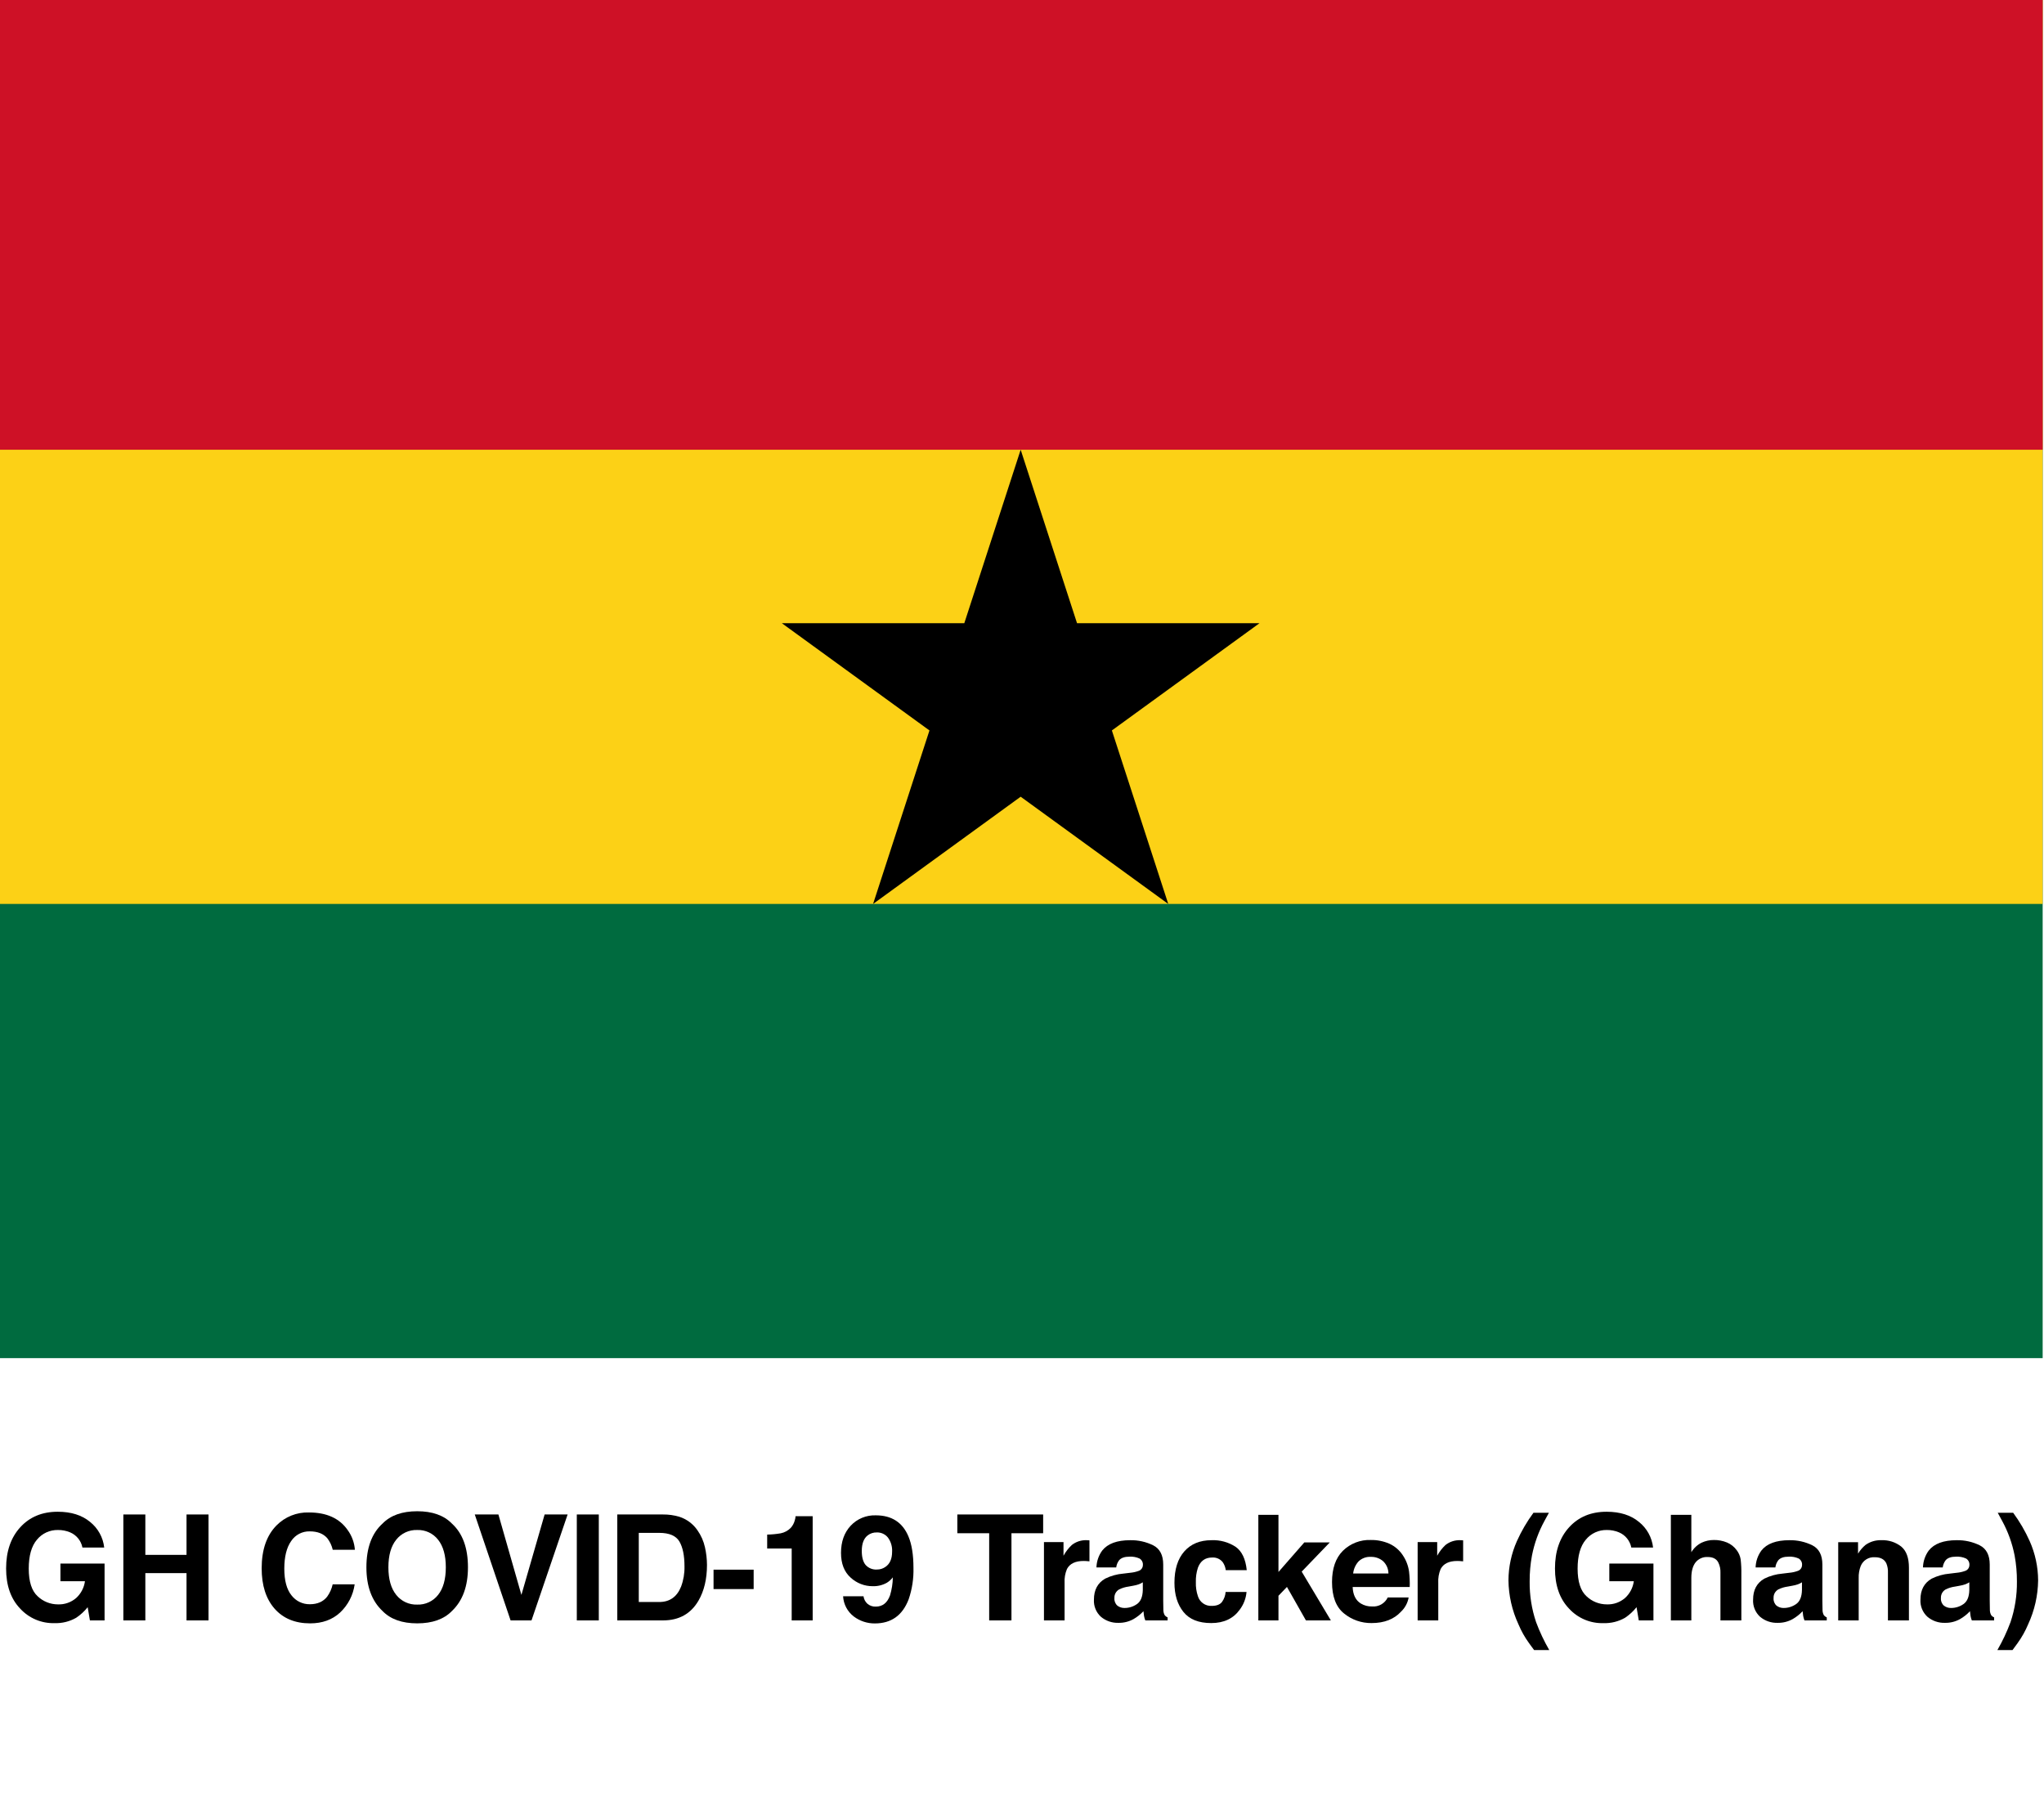
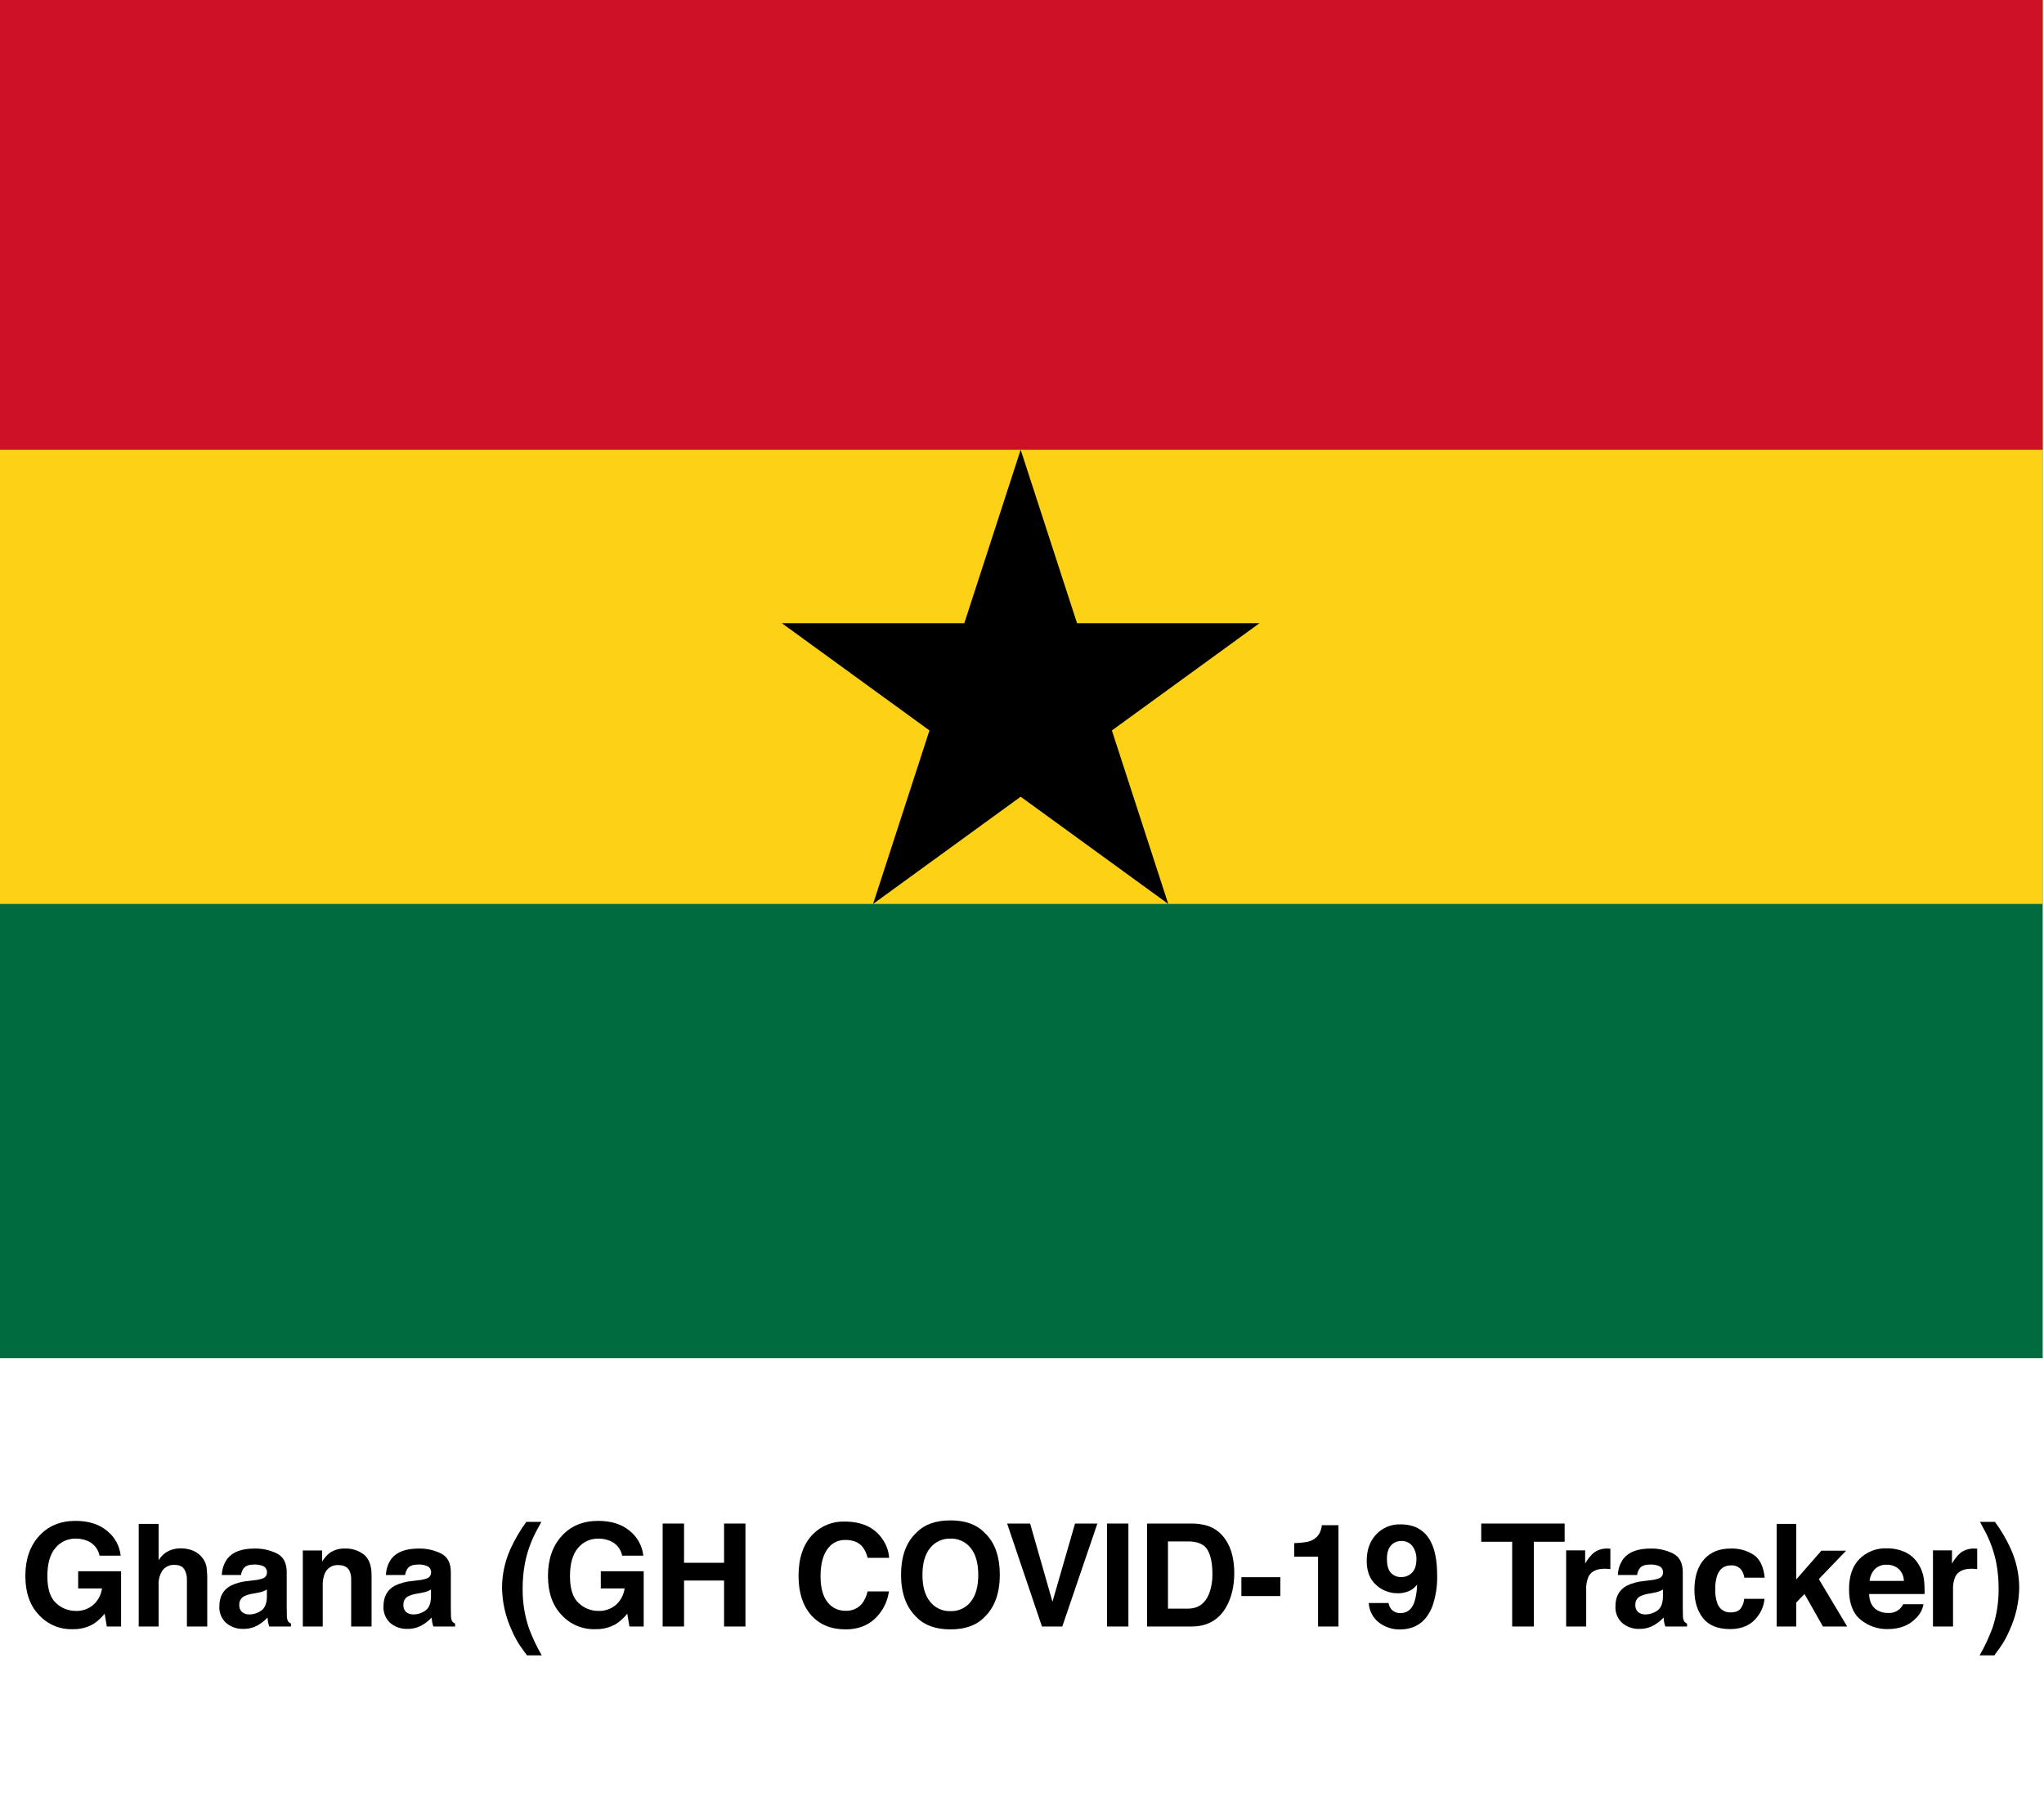
<svg xmlns="http://www.w3.org/2000/svg" id="Layer_1" data-name="Layer 1" viewBox="0 0 900 795.167">
  <defs>
    <style>.cls-1{fill:#006b3f;}.cls-2{fill:#fcd116;}.cls-3{fill:#ce1126;}</style>
  </defs>
-   <path d="M36.297,681.428a9.135,9.135,0,0,0-5.412-6.677,13.288,13.288,0,0,0-5.348-1.044,11.623,11.623,0,0,0-9.256,4.248q-3.624,4.248-3.624,12.775,0,8.591,3.924,12.16a12.9,12.9,0,0,0,8.924,3.569,11.575,11.575,0,0,0,8.038-2.814,12.147,12.147,0,0,0,3.86-7.376h-10.791V688.486H46.044v25.031H39.588l-.981-5.823a22.294,22.294,0,0,1-5.063,4.663,17.872,17.872,0,0,1-9.494,2.362,19.729,19.729,0,0,1-15.19-6.42q-6.171-6.451-6.171-17.646,0-11.322,6.234-18.152,6.234-6.832,16.487-6.831,8.892,0,14.288,4.509a16.77,16.77,0,0,1,6.187,11.25Z" />
-   <path d="M54.312,713.517V666.872h9.684v17.785H82.129V666.872H91.812v46.646h-9.683V692.695H63.996v20.822Z" />
-   <path d="M121.697,671.745a19.207,19.207,0,0,1,14.339-5.759q11.646,0,17.031,7.722a16.831,16.831,0,0,1,3.193,8.702h-9.747a13.285,13.285,0,0,0-2.388-5.063q-2.604-3.038-7.719-3.038a9.512,9.512,0,0,0-8.216,4.288q-3.007,4.289-3.007,12.136,0,7.849,3.173,11.757a9.944,9.944,0,0,0,8.063,3.908q5.015,0,7.646-3.354a14.731,14.731,0,0,0,2.415-5.411h9.684a21.011,21.011,0,0,1-6.402,12.404q-5.15,4.78-13.196,4.779-9.956,0-15.654-6.456-5.698-6.486-5.697-17.785Q115.216,678.36,121.697,671.745Z" />
-   <path d="M198.991,709.372q-5.286,5.443-15.285,5.443-10,0-15.285-5.443-7.089-6.677-7.088-19.24,0-12.817,7.088-19.24,5.284-5.443,15.285-5.443,10,0,15.285,5.443,7.056,6.423,7.057,19.24Q206.047,702.694,198.991,709.372Zm-6.092-7.089q3.401-4.271,3.402-12.151,0-7.849-3.402-12.137a11.118,11.118,0,0,0-9.193-4.287,11.267,11.267,0,0,0-9.24,4.271q-3.45,4.273-3.449,12.152,0,7.879,3.449,12.151a11.265,11.265,0,0,0,9.24,4.272A11.133,11.133,0,0,0,192.899,702.283Z" />
-   <path d="M239.806,666.872h10.126l-15.903,46.646h-9.209L209.047,666.872H219.458l10.126,35.411Z" />
-   <path d="M263.66,713.517h-9.684V666.872h9.684Z" />
-   <path d="M299.133,667.884a15.414,15.414,0,0,1,7.949,5.918,20.744,20.744,0,0,1,3.325,7.531,36.097,36.097,0,0,1,.887,7.722q0,9.303-3.737,15.76-5.067,8.703-15.645,8.702H271.801V666.872H291.913A24.582,24.582,0,0,1,299.133,667.884Zm-17.87,7.089v30.442h9.001q6.91,0,9.635-6.804a23.96,23.96,0,0,0,1.49-8.893q0-7.119-2.235-10.933-2.235-3.813-8.89-3.813Z" />
-   <path d="M314.184,691.175H331.842v8.544H314.184Z" />
-   <path d="M337.8,681.872v-6.14a39.736,39.736,0,0,0,5.966-.569,8.402,8.402,0,0,0,4.419-2.405,7.92,7.92,0,0,0,1.768-3.291,7.569,7.569,0,0,0,.347-1.835H357.832v45.886h-9.241V681.872Z" />
-   <path d="M374.565,671.824a14.418,14.418,0,0,1,11.06-4.572q10.474,0,14.367,9.272,2.215,5.253,2.215,13.829a39.355,39.355,0,0,1-2.12,13.892q-4.052,10.603-14.874,10.602a15.171,15.171,0,0,1-9.272-3.054,12.036,12.036,0,0,1-4.715-8.908h8.987a5.423,5.423,0,0,0,1.709,3.291A5.291,5.291,0,0,0,385.625,707.441q4.463,0,6.266-4.937a28.838,28.838,0,0,0,1.234-7.943,9.753,9.753,0,0,1-2.626,2.374,11.92,11.92,0,0,1-6.234,1.519,14.174,14.174,0,0,1-9.715-3.781q-4.241-3.781-4.241-10.902Q370.309,676.398,374.565,671.824Zm15.174,18.213q3.069-1.963,3.069-6.805a9.62,9.62,0,0,0-1.819-6.171,6.035,6.035,0,0,0-4.984-2.278,6.191,6.191,0,0,0-3.956,1.298q-2.595,2.026-2.595,6.867,0,4.083,1.662,6.123a6.2,6.2,0,0,0,5.111,2.041A6.31,6.31,0,0,0,389.739,690.037Z" />
-   <path d="M459.314,666.872v8.26H445.358v38.386h-9.81V675.131h-14.019V666.872Z" />
-   <path d="M478.927,678.216c.116.011.374.027.775.048v9.24q-.854-.095-1.519-.126c-.443-.021-.803-.032-1.076-.032q-5.443,0-7.311,3.544a13.79,13.79,0,0,0-1.044,6.14v16.487h-9.082V679.024h8.607v6.013a19.086,19.086,0,0,1,3.639-4.716,9.909,9.909,0,0,1,6.583-2.12C478.668,678.201,478.811,678.207,478.927,678.216Z" />
-   <path d="M497.677,692.537a14.257,14.257,0,0,0,3.602-.792,2.712,2.712,0,0,0,1.945-2.562,3.033,3.033,0,0,0-1.492-2.928,9.425,9.425,0,0,0-4.378-.807q-3.24,0-4.588,1.582a6.533,6.533,0,0,0-1.283,3.165h-8.702a13.196,13.196,0,0,1,2.543-7.438q3.59-4.556,12.331-4.557a21.988,21.988,0,0,1,10.107,2.247q4.416,2.247,4.417,8.48v15.823q0,1.645.063,3.987a5.009,5.009,0,0,0,.538,2.405,3.231,3.231,0,0,0,1.329,1.044v1.329h-9.811a10.023,10.023,0,0,1-.569-1.962q-.158-.917-.253-2.089a18.609,18.609,0,0,1-4.329,3.449,13.081,13.081,0,0,1-6.621,1.678,11.426,11.426,0,0,1-7.782-2.674,9.511,9.511,0,0,1-3.071-7.579q0-6.362,4.941-9.209a22.058,22.058,0,0,1,7.97-2.216Zm5.515,4.208a9.993,9.993,0,0,1-1.749.871,14.806,14.806,0,0,1-2.422.616l-2.053.38a13.496,13.496,0,0,0-4.146,1.234,4.119,4.119,0,0,0-2.131,3.829,4,4,0,0,0,1.302,3.339,4.947,4.947,0,0,0,3.165,1.028,9.422,9.422,0,0,0,5.446-1.709q2.49-1.709,2.587-6.234Z" />
-   <path d="M539.72,691.397a7.988,7.988,0,0,0-1.301-3.481,5.461,5.461,0,0,0-4.727-2.088q-4.569,0-6.249,4.525a18.77,18.77,0,0,0-.889,6.376,17.256,17.256,0,0,0,.889,6.092,6.031,6.031,0,0,0,6.091,4.304q3.171,0,4.504-1.709a8.486,8.486,0,0,0,1.618-4.43h9.209a15.089,15.089,0,0,1-2.978,7.784q-4.245,5.918-12.576,5.918-8.331,0-12.259-4.937-3.927-4.937-3.928-12.802,0-8.875,4.339-13.812,4.34-4.937,11.975-4.937a18.049,18.049,0,0,1,10.628,2.911q4.132,2.912,4.894,10.285Z" />
-   <path d="M554.064,667.03h8.86V692.193l11.376-13.011h11.215l-12.363,12.85,12.842,21.485H575.018l-8.357-14.737-3.735,3.883v10.854h-8.86Z" />
-   <path d="M611.708,679.722a14.037,14.037,0,0,1,5.961,5.103,16.947,16.947,0,0,1,2.748,7.132,44.075,44.075,0,0,1,.298,6.846h-25.123q.211,5.19,3.607,7.278a9.161,9.161,0,0,0,4.973,1.297,7.005,7.005,0,0,0,6.864-3.955h9.208a11.264,11.264,0,0,1-3.344,6.234q-4.635,5.032-12.978,5.031a18.803,18.803,0,0,1-12.149-4.244q-5.265-4.244-5.264-13.81,0-8.963,4.752-13.745a16.628,16.628,0,0,1,12.335-4.783A19.637,19.637,0,0,1,611.708,679.722Zm-13.492,7.791a9.375,9.375,0,0,0-2.402,5.34h15.538a7.528,7.528,0,0,0-2.402-5.451,7.908,7.908,0,0,0-5.35-1.859A7.155,7.155,0,0,0,598.216,687.513Z" />
-   <path d="M643.464,678.216c.116.011.374.027.775.048v9.24q-.854-.095-1.519-.126c-.443-.021-.803-.032-1.076-.032q-5.443,0-7.311,3.544a13.79,13.79,0,0,0-1.044,6.14v16.487h-9.082V679.024h8.607v6.013a19.086,19.086,0,0,1,3.639-4.716,9.909,9.909,0,0,1,6.583-2.12C643.205,678.201,643.348,678.207,643.464,678.216Z" />
-   <path d="M667.896,678.644a67.882,67.882,0,0,1,7.311-12.532h6.804l-1.931,3.545a52.78,52.78,0,0,0-5.538,15.316,60.615,60.615,0,0,0-1.012,11.455,54.115,54.115,0,0,0,2.816,17.816,81.199,81.199,0,0,0,5.822,12.342h-6.677l-2.247-3.069a41.101,41.101,0,0,1-4.652-8.291,47.218,47.218,0,0,1-4.398-19.367A42.968,42.968,0,0,1,667.896,678.644Z" />
-   <path d="M718.284,681.428a9.133,9.133,0,0,0-5.411-6.677,13.288,13.288,0,0,0-5.348-1.044,11.625,11.625,0,0,0-9.257,4.248q-3.624,4.248-3.623,12.775,0,8.591,3.924,12.16a12.902,12.902,0,0,0,8.924,3.569,11.571,11.571,0,0,0,8.038-2.814,12.15,12.15,0,0,0,3.861-7.376h-10.791V688.486h19.43v25.031h-6.455l-.981-5.823a22.285,22.285,0,0,1-5.063,4.663,17.87,17.87,0,0,1-9.493,2.362,19.732,19.732,0,0,1-15.19-6.42q-6.17-6.451-6.171-17.646,0-11.322,6.234-18.152,6.234-6.832,16.487-6.831,8.893,0,14.288,4.509a16.77,16.77,0,0,1,6.187,11.25Z" />
-   <path d="M760.426,679.214a10.136,10.136,0,0,1,4.27,3.389,9.047,9.047,0,0,1,1.732,3.976,49.207,49.207,0,0,1,.315,6.667v20.271h-9.209V692.512a9.304,9.304,0,0,0-.942-4.498q-1.225-2.408-4.648-2.408a6.378,6.378,0,0,0-5.388,2.392q-1.838,2.392-1.838,6.827v18.692h-9.019v-46.487h9.019V683.486a11.034,11.034,0,0,1,4.521-4.193,12.733,12.733,0,0,1,5.404-1.187A14.614,14.614,0,0,1,760.426,679.214Z" />
-   <path d="M787.914,692.537a14.257,14.257,0,0,0,3.602-.792,2.712,2.712,0,0,0,1.945-2.562,3.033,3.033,0,0,0-1.492-2.928,9.425,9.425,0,0,0-4.378-.807q-3.24,0-4.588,1.582a6.533,6.533,0,0,0-1.283,3.165h-8.702a13.196,13.196,0,0,1,2.543-7.438q3.59-4.556,12.331-4.557a21.988,21.988,0,0,1,10.107,2.247q4.417,2.247,4.417,8.48v15.823q0,1.645.063,3.987a5.009,5.009,0,0,0,.538,2.405,3.231,3.231,0,0,0,1.329,1.044v1.329h-9.811a10.023,10.023,0,0,1-.569-1.962q-.158-.917-.253-2.089a18.609,18.609,0,0,1-4.329,3.449,13.081,13.081,0,0,1-6.621,1.678,11.426,11.426,0,0,1-7.782-2.674,9.511,9.511,0,0,1-3.071-7.579q0-6.362,4.941-9.209a22.058,22.058,0,0,1,7.97-2.216Zm5.515,4.208a9.992,9.992,0,0,1-1.749.871,14.806,14.806,0,0,1-2.422.616l-2.053.38a13.496,13.496,0,0,0-4.146,1.234,4.119,4.119,0,0,0-2.131,3.829,4,4,0,0,0,1.302,3.339,4.947,4.947,0,0,0,3.165,1.028,9.422,9.422,0,0,0,5.446-1.709q2.49-1.709,2.587-6.234Z" />
-   <path d="M837.139,681.002q3.388,2.801,3.388,9.288v23.228h-9.24V692.537a9.642,9.642,0,0,0-.723-4.178q-1.32-2.659-5.026-2.658a6.23,6.23,0,0,0-6.251,3.893,13.446,13.446,0,0,0-.88,5.253v18.671H809.388V679.087h8.733v5.032a15.279,15.279,0,0,1,3.277-3.829,11.355,11.355,0,0,1,7.027-2.089A13.221,13.221,0,0,1,837.139,681.002Z" />
-   <path d="M861.603,692.537a14.257,14.257,0,0,0,3.602-.792,2.712,2.712,0,0,0,1.945-2.562,3.033,3.033,0,0,0-1.492-2.928,9.425,9.425,0,0,0-4.378-.807q-3.24,0-4.588,1.582a6.533,6.533,0,0,0-1.283,3.165h-8.702a13.196,13.196,0,0,1,2.543-7.438q3.59-4.556,12.331-4.557a21.988,21.988,0,0,1,10.107,2.247q4.417,2.247,4.417,8.48v15.823q0,1.645.063,3.987a5.009,5.009,0,0,0,.538,2.405,3.231,3.231,0,0,0,1.329,1.044v1.329h-9.811a10.024,10.024,0,0,1-.569-1.962q-.158-.917-.253-2.089a18.609,18.609,0,0,1-4.329,3.449,13.081,13.081,0,0,1-6.621,1.678,11.426,11.426,0,0,1-7.782-2.674,9.511,9.511,0,0,1-3.071-7.579q0-6.362,4.941-9.209a22.058,22.058,0,0,1,7.97-2.216Zm5.515,4.208a9.993,9.993,0,0,1-1.749.871,14.806,14.806,0,0,1-2.422.616l-2.053.38a13.496,13.496,0,0,0-4.146,1.234,4.119,4.119,0,0,0-2.131,3.829,4,4,0,0,0,1.302,3.339,4.947,4.947,0,0,0,3.165,1.028,9.422,9.422,0,0,0,5.446-1.709q2.49-1.709,2.587-6.234Z" />
-   <path d="M893.715,678.644a43.026,43.026,0,0,1,3.696,17.215,47.299,47.299,0,0,1-4.391,19.367,41.236,41.236,0,0,1-4.644,8.291l-2.243,3.069h-6.665a81.398,81.398,0,0,0,5.801-12.342,54.296,54.296,0,0,0,2.807-17.816,60.867,60.867,0,0,0-1.009-11.455,52.902,52.902,0,0,0-5.518-15.316l-1.924-3.545h6.792A67.859,67.859,0,0,1,893.715,678.644Z" />
  <path class="cls-1" d="M-.586-1.969h900v600h-900Z" />
  <path class="cls-2" d="M-.586-1.969h900v400h-900Z" />
  <path class="cls-3" d="M-.586-1.969h900v200h-900Z" />
  <path d="M449.414,198.031l64.98,200-170.13-123.61h210.3l-170.13,123.61Z" />
+   <path d="M43.834,685.011a8.88,8.88,0,0,0-5.26-6.491,12.919,12.919,0,0,0-5.199-1.015,11.296,11.296,0,0,0-8.998,4.13q-3.523,4.129-3.522,12.418,0,8.353,3.814,11.821a12.538,12.538,0,0,0,8.675,3.469,11.247,11.247,0,0,0,7.813-2.735,11.808,11.808,0,0,0,3.753-7.17H34.42v-7.567h18.888v24.333h-6.275l-.954-5.66a21.704,21.704,0,0,1-4.922,4.532,17.373,17.373,0,0,1-9.229,2.297,19.177,19.177,0,0,1-14.766-6.241q-5.999-6.271-5.999-17.153,0-11.005,6.06-17.646,6.06-6.64,16.027-6.64,8.644,0,13.889,4.384a16.299,16.299,0,0,1,6.014,10.936Z" />
+   <path d="M85.112,682.859a9.846,9.846,0,0,1,4.15,3.294,8.787,8.787,0,0,1,1.684,3.864,47.832,47.832,0,0,1,.307,6.481v19.705H82.302v-20.418a9.045,9.045,0,0,0-.916-4.373q-1.191-2.341-4.519-2.341a6.2,6.2,0,0,0-5.237,2.325,10.705,10.705,0,0,0-1.786,6.637v18.17H61.076V671.014h8.767v15.996a10.716,10.716,0,0,1,4.395-4.075,12.37,12.37,0,0,1,5.253-1.154A14.187,14.187,0,0,1,85.112,682.859Z" />
+   <path d="M112.148,695.808a13.834,13.834,0,0,0,3.501-.769,2.639,2.639,0,0,0,1.891-2.492,2.945,2.945,0,0,0-1.45-2.845,9.155,9.155,0,0,0-4.256-.785q-3.149,0-4.459,1.538a6.343,6.343,0,0,0-1.247,3.076H97.668a12.823,12.823,0,0,1,2.472-7.229q3.491-4.43,11.987-4.43a21.376,21.376,0,0,1,9.825,2.184q4.294,2.186,4.294,8.244v15.381q0,1.6.062,3.876a4.864,4.864,0,0,0,.523,2.338,3.136,3.136,0,0,0,1.292,1.016v1.292h-9.536a9.765,9.765,0,0,1-.554-1.907q-.155-.892-.246-2.03a18.102,18.102,0,0,1-4.208,3.353,12.718,12.718,0,0,1-6.436,1.631,11.106,11.106,0,0,1-7.565-2.6,9.243,9.243,0,0,1-2.986-7.367q0-6.183,4.803-8.952a21.47,21.47,0,0,1,7.748-2.153Zm5.361,4.092a9.681,9.681,0,0,1-1.7.846,14.328,14.328,0,0,1-2.354.6l-1.996.369a13.112,13.112,0,0,0-4.03,1.2,4.004,4.004,0,0,0-2.071,3.722,3.89,3.89,0,0,0,1.265,3.246,4.809,4.809,0,0,0,3.077.999,9.163,9.163,0,0,0,5.294-1.661q2.421-1.661,2.514-6.06Z" />
+   <path d="M160.313,684.596q3.293,2.722,3.293,9.028v22.579h-8.982V695.808a9.367,9.367,0,0,0-.702-4.061q-1.283-2.584-4.886-2.584a6.057,6.057,0,0,0-6.077,3.784,13.085,13.085,0,0,0-.855,5.106v18.149h-8.767V682.735h8.49v4.891a14.851,14.851,0,0,1,3.186-3.722,11.038,11.038,0,0,1,6.831-2.03A12.851,12.851,0,0,1,160.313,684.596Z" />
+   <path d="M184.408,695.808a13.834,13.834,0,0,0,3.501-.769,2.639,2.639,0,0,0,1.891-2.492,2.945,2.945,0,0,0-1.45-2.845,9.155,9.155,0,0,0-4.256-.785q-3.149,0-4.459,1.538a6.343,6.343,0,0,0-1.247,3.076h-8.459a12.823,12.823,0,0,1,2.472-7.229q3.491-4.43,11.987-4.43a21.376,21.376,0,0,1,9.825,2.184q4.294,2.186,4.294,8.244v15.381q0,1.6.062,3.876a4.865,4.865,0,0,0,.523,2.338,3.136,3.136,0,0,0,1.292,1.016v1.292h-9.536a9.765,9.765,0,0,1-.554-1.907q-.155-.892-.246-2.03a18.102,18.102,0,0,1-4.208,3.353,12.718,12.718,0,0,1-6.436,1.631,11.106,11.106,0,0,1-7.565-2.6,9.243,9.243,0,0,1-2.986-7.367q0-6.183,4.803-8.952a21.47,21.47,0,0,1,7.748-2.153ZM189.769,699.9a9.682,9.682,0,0,1-1.7.846,14.328,14.328,0,0,1-2.354.6l-1.996.369a13.112,13.112,0,0,0-4.03,1.2,4.004,4.004,0,0,0-2.071,3.722,3.89,3.89,0,0,0,1.265,3.246,4.809,4.809,0,0,0,3.077.999,9.163,9.163,0,0,0,5.294-1.661q2.421-1.661,2.514-6.06Z" />
+   <path d="M224.655,682.304a65.887,65.887,0,0,1,7.106-12.182h6.614l-1.876,3.445a51.286,51.286,0,0,0-5.383,14.889,58.86,58.86,0,0,0-.984,11.136,52.598,52.598,0,0,0,2.738,17.318,78.959,78.959,0,0,0,5.66,11.997H232.038l-2.184-2.983a39.98,39.98,0,0,1-4.522-8.06,45.901,45.901,0,0,1-4.276-18.826A41.759,41.759,0,0,1,224.655,682.304Z" />
+   <path d="M273.951,685.011a8.88,8.88,0,0,0-5.26-6.491,12.919,12.919,0,0,0-5.199-1.015,11.296,11.296,0,0,0-8.998,4.13q-3.523,4.129-3.522,12.418,0,8.353,3.814,11.821a12.538,12.538,0,0,0,8.675,3.469,11.247,11.247,0,0,0,7.813-2.735,11.808,11.808,0,0,0,3.753-7.17H264.538v-7.567h18.888v24.333H277.15l-.954-5.66a21.704,21.704,0,0,1-4.922,4.532,17.373,17.373,0,0,1-9.229,2.297,19.177,19.177,0,0,1-14.766-6.241q-5.999-6.271-5.999-17.153,0-11.005,6.06-17.646,6.06-6.64,16.027-6.64,8.644,0,13.889,4.384a16.299,16.299,0,0,1,6.014,10.936Z" />
+   <path d="M291.778,716.204V670.861h9.413v17.288h17.626V670.861h9.413v45.343h-9.413V695.963H301.191v20.241Z" />
+   <path d="M357.911,675.598a18.667,18.667,0,0,1,13.938-5.599q11.321,0,16.556,7.506a16.358,16.358,0,0,1,3.104,8.459h-9.475a12.91,12.91,0,0,0-2.321-4.922q-2.531-2.953-7.503-2.953a9.246,9.246,0,0,0-7.986,4.169q-2.923,4.167-2.923,11.797,0,7.629,3.084,11.428a9.664,9.664,0,0,0,7.838,3.799,8.88,8.88,0,0,0,7.433-3.261,14.309,14.309,0,0,0,2.347-5.26h9.413a20.427,20.427,0,0,1-6.224,12.059q-5.006,4.645-12.827,4.645-9.677,0-15.216-6.275-5.539-6.305-5.539-17.288Q351.611,682.027,357.911,675.598Z" />
+   <path d="M433.36,712.173q-5.138,5.291-14.858,5.291-9.721,0-14.858-5.291-6.891-6.489-6.891-18.703,0-12.459,6.891-18.703,5.137-5.29,14.858-5.291,9.72,0,14.858,5.291,6.859,6.246,6.86,18.703Q440.22,705.683,433.36,712.173Zm-5.921-6.891q3.306-4.153,3.307-11.812,0-7.629-3.307-11.797a10.809,10.809,0,0,0-8.937-4.168,10.951,10.951,0,0,0-8.982,4.152q-3.353,4.153-3.353,11.812t3.353,11.812a10.951,10.951,0,0,0,8.982,4.153A10.824,10.824,0,0,0,427.439,705.283Z" />
+   <path d="M473.352,670.861h9.844l-15.459,45.343h-8.951l-15.334-45.343h10.12l9.844,34.422Z" />
+   <path d="M496.854,716.204h-9.413V670.861h9.413Z" />
+   <path d="M531.652,671.845a14.988,14.988,0,0,1,7.728,5.752,20.19,20.19,0,0,1,3.232,7.321,35.157,35.157,0,0,1,.862,7.506q0,9.044-3.633,15.319-4.926,8.461-15.209,8.46H505.084V670.861h19.549A23.869,23.869,0,0,1,531.652,671.845ZM514.281,678.736v29.593h8.751q6.716,0,9.365-6.614a23.279,23.279,0,0,0,1.448-8.644q0-6.921-2.172-10.628-2.172-3.708-8.642-3.707Z" />
+   <path d="M546.597,694.486h17.165v8.306h-17.165Z" />
+   <path d="M569.869,685.442v-5.968a38.668,38.668,0,0,0,5.799-.554,8.175,8.175,0,0,0,4.296-2.338,7.704,7.704,0,0,0,1.719-3.199,7.372,7.372,0,0,0,.337-1.784h7.321v44.605H580.358V685.442Z" />
+   <path d="M605.922,675.675a14.013,14.013,0,0,1,10.752-4.445q10.181,0,13.966,9.013,2.152,5.106,2.153,13.443a38.249,38.249,0,0,1-2.062,13.504q-3.938,10.307-14.458,10.306a14.744,14.744,0,0,1-9.013-2.969,11.703,11.703,0,0,1-4.584-8.659h8.736a5.278,5.278,0,0,0,1.661,3.199,5.146,5.146,0,0,0,3.6,1.23q4.337,0,6.091-4.799a28.043,28.043,0,0,0,1.199-7.722,9.481,9.481,0,0,1-2.553,2.308,11.592,11.592,0,0,1-6.061,1.477,13.782,13.782,0,0,1-9.443-3.676q-4.124-3.677-4.122-10.598Q601.785,680.12,605.922,675.675Zm14.751,17.703q2.982-1.907,2.983-6.614a9.35,9.35,0,0,0-1.769-5.998,5.865,5.865,0,0,0-4.845-2.215,6.022,6.022,0,0,0-3.846,1.261q-2.522,1.969-2.522,6.676,0,3.968,1.615,5.952a6.027,6.027,0,0,0,4.968,1.984A6.131,6.131,0,0,0,620.673,693.379Z" />
+   <path d="M688.934,670.861v8.028H675.368v37.314H665.832V678.889H652.204V670.861Z" />
+   <path d="M708.314,681.889c.112.01.364.025.754.046v8.982q-.831-.092-1.477-.123c-.431-.021-.78-.031-1.046-.031q-5.291,0-7.106,3.445a13.404,13.404,0,0,0-1.015,5.968v16.027h-8.829V682.673h8.367v5.845a18.54,18.54,0,0,1,3.538-4.584,9.634,9.634,0,0,1,6.398-2.061C708.063,681.874,708.201,681.879,708.314,681.889Z" />
+   <path d="M726.855,695.808a13.844,13.844,0,0,0,3.502-.769,2.639,2.639,0,0,0,1.891-2.492,2.945,2.945,0,0,0-1.45-2.845,9.157,9.157,0,0,0-4.256-.785q-3.149,0-4.46,1.538a6.353,6.353,0,0,0-1.247,3.076h-8.459a12.819,12.819,0,0,1,2.472-7.229q3.491-4.43,11.987-4.43a21.374,21.374,0,0,1,9.824,2.184q4.295,2.186,4.294,8.244v15.381q0,1.6.062,3.876a4.858,4.858,0,0,0,.523,2.338,3.136,3.136,0,0,0,1.292,1.016v1.292H733.294a9.765,9.765,0,0,1-.554-1.907q-.155-.892-.246-2.03a18.102,18.102,0,0,1-4.208,3.353,12.721,12.721,0,0,1-6.437,1.631,11.106,11.106,0,0,1-7.564-2.6,9.241,9.241,0,0,1-2.986-7.367q0-6.183,4.804-8.952a21.467,21.467,0,0,1,7.747-2.153ZM732.217,699.9a9.669,9.669,0,0,1-1.7.846,14.32,14.32,0,0,1-2.354.6l-1.996.369a13.107,13.107,0,0,0-4.029,1.2,4.004,4.004,0,0,0-2.071,3.722,3.89,3.89,0,0,0,1.265,3.246,4.811,4.811,0,0,0,3.077.999,9.162,9.162,0,0,0,5.294-1.661q2.421-1.661,2.515-6.06Z" />
+   <path d="M768.04,694.701a7.777,7.777,0,0,0-1.265-3.384,5.307,5.307,0,0,0-4.595-2.03q-4.44,0-6.074,4.399a18.246,18.246,0,0,0-.863,6.198,16.776,16.776,0,0,0,.863,5.922,5.862,5.862,0,0,0,5.92,4.184q3.085,0,4.379-1.661a8.262,8.262,0,0,0,1.573-4.307h8.951a14.655,14.655,0,0,1-2.895,7.567q-4.126,5.752-12.225,5.752-8.098,0-11.916-4.799-3.819-4.799-3.818-12.443,0-8.628,4.218-13.427,4.219-4.799,11.64-4.799a17.538,17.538,0,0,1,10.331,2.83q4.018,2.83,4.758,9.997Z" />
+   <path d="M782.298,671.014h8.613v24.461l11.059-12.648h10.901L800.854,695.318l12.483,20.886H802.667l-8.124-14.326-3.632,3.774v10.552h-8.613Z" />
+   <path d="M838.647,683.352a13.635,13.635,0,0,1,5.794,4.961,16.466,16.466,0,0,1,2.672,6.932,42.835,42.835,0,0,1,.289,6.654H822.981q.204,5.046,3.506,7.075a8.898,8.898,0,0,0,4.834,1.262,6.809,6.809,0,0,0,6.673-3.846h8.95a10.947,10.947,0,0,1-3.25,6.061q-4.506,4.891-12.614,4.891a18.278,18.278,0,0,1-11.811-4.125q-5.117-4.125-5.117-13.424,0-8.713,4.619-13.362a16.167,16.167,0,0,1,11.99-4.649A19.1,19.1,0,0,1,838.647,683.352Zm-13.115,7.574a9.107,9.107,0,0,0-2.336,5.189h15.104a7.318,7.318,0,0,0-2.336-5.298,7.682,7.682,0,0,0-5.199-1.808A6.951,6.951,0,0,0,825.532,690.926Z" />
+   <path d="M869.832,681.889c.112.01.364.025.754.046v8.982q-.831-.092-1.477-.123c-.431-.021-.78-.031-1.046-.031q-5.291,0-7.106,3.445a13.404,13.404,0,0,0-1.015,5.968v16.027h-8.829V682.673h8.367v5.845a18.54,18.54,0,0,1,3.538-4.584,9.634,9.634,0,0,1,6.398-2.061C869.581,681.874,869.719,681.879,869.832,681.889Z" />
+   <path d="M885.497,682.304a41.833,41.833,0,0,1,3.593,16.734,45.967,45.967,0,0,1-4.269,18.826,40.016,40.016,0,0,1-4.514,8.06l-2.181,2.983h-6.479a79.13,79.13,0,0,0,5.64-11.997,52.791,52.791,0,0,0,2.728-17.318,59.074,59.074,0,0,0-.98-11.136A51.452,51.452,0,0,0,873.671,673.568l-1.87-3.445h6.603A66.045,66.045,0,0,1,885.497,682.304Z" />
</svg>
